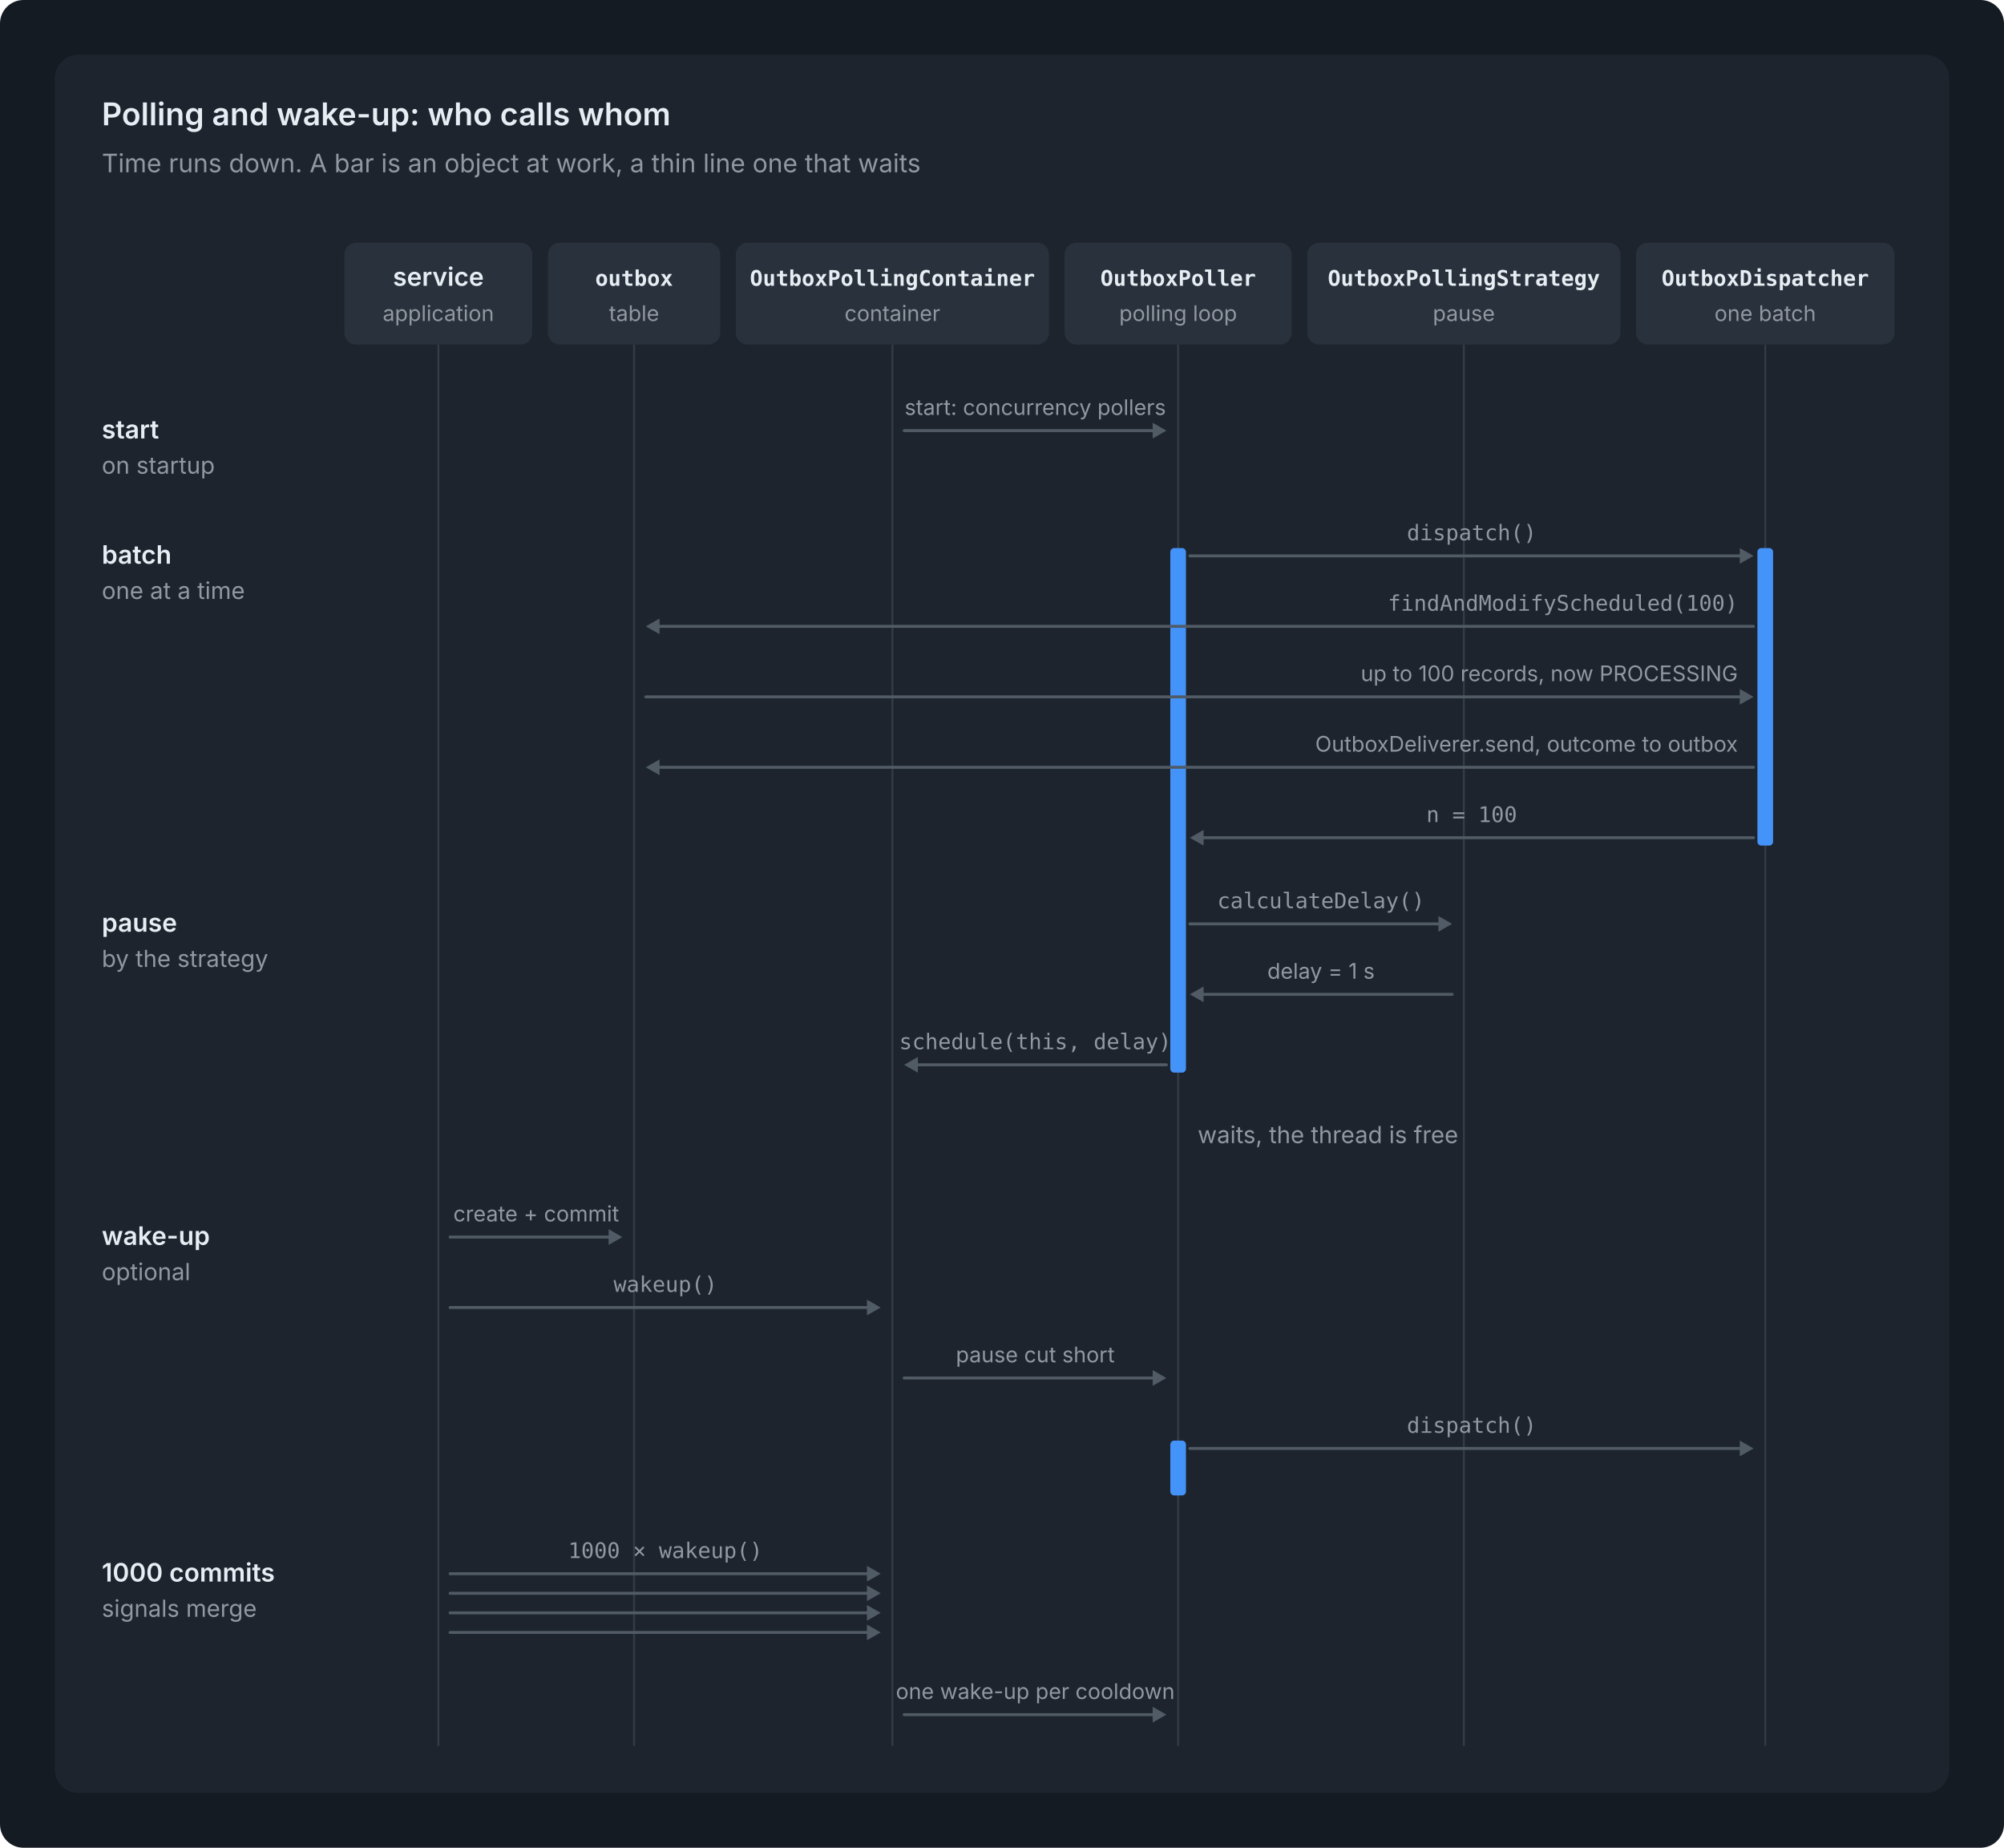
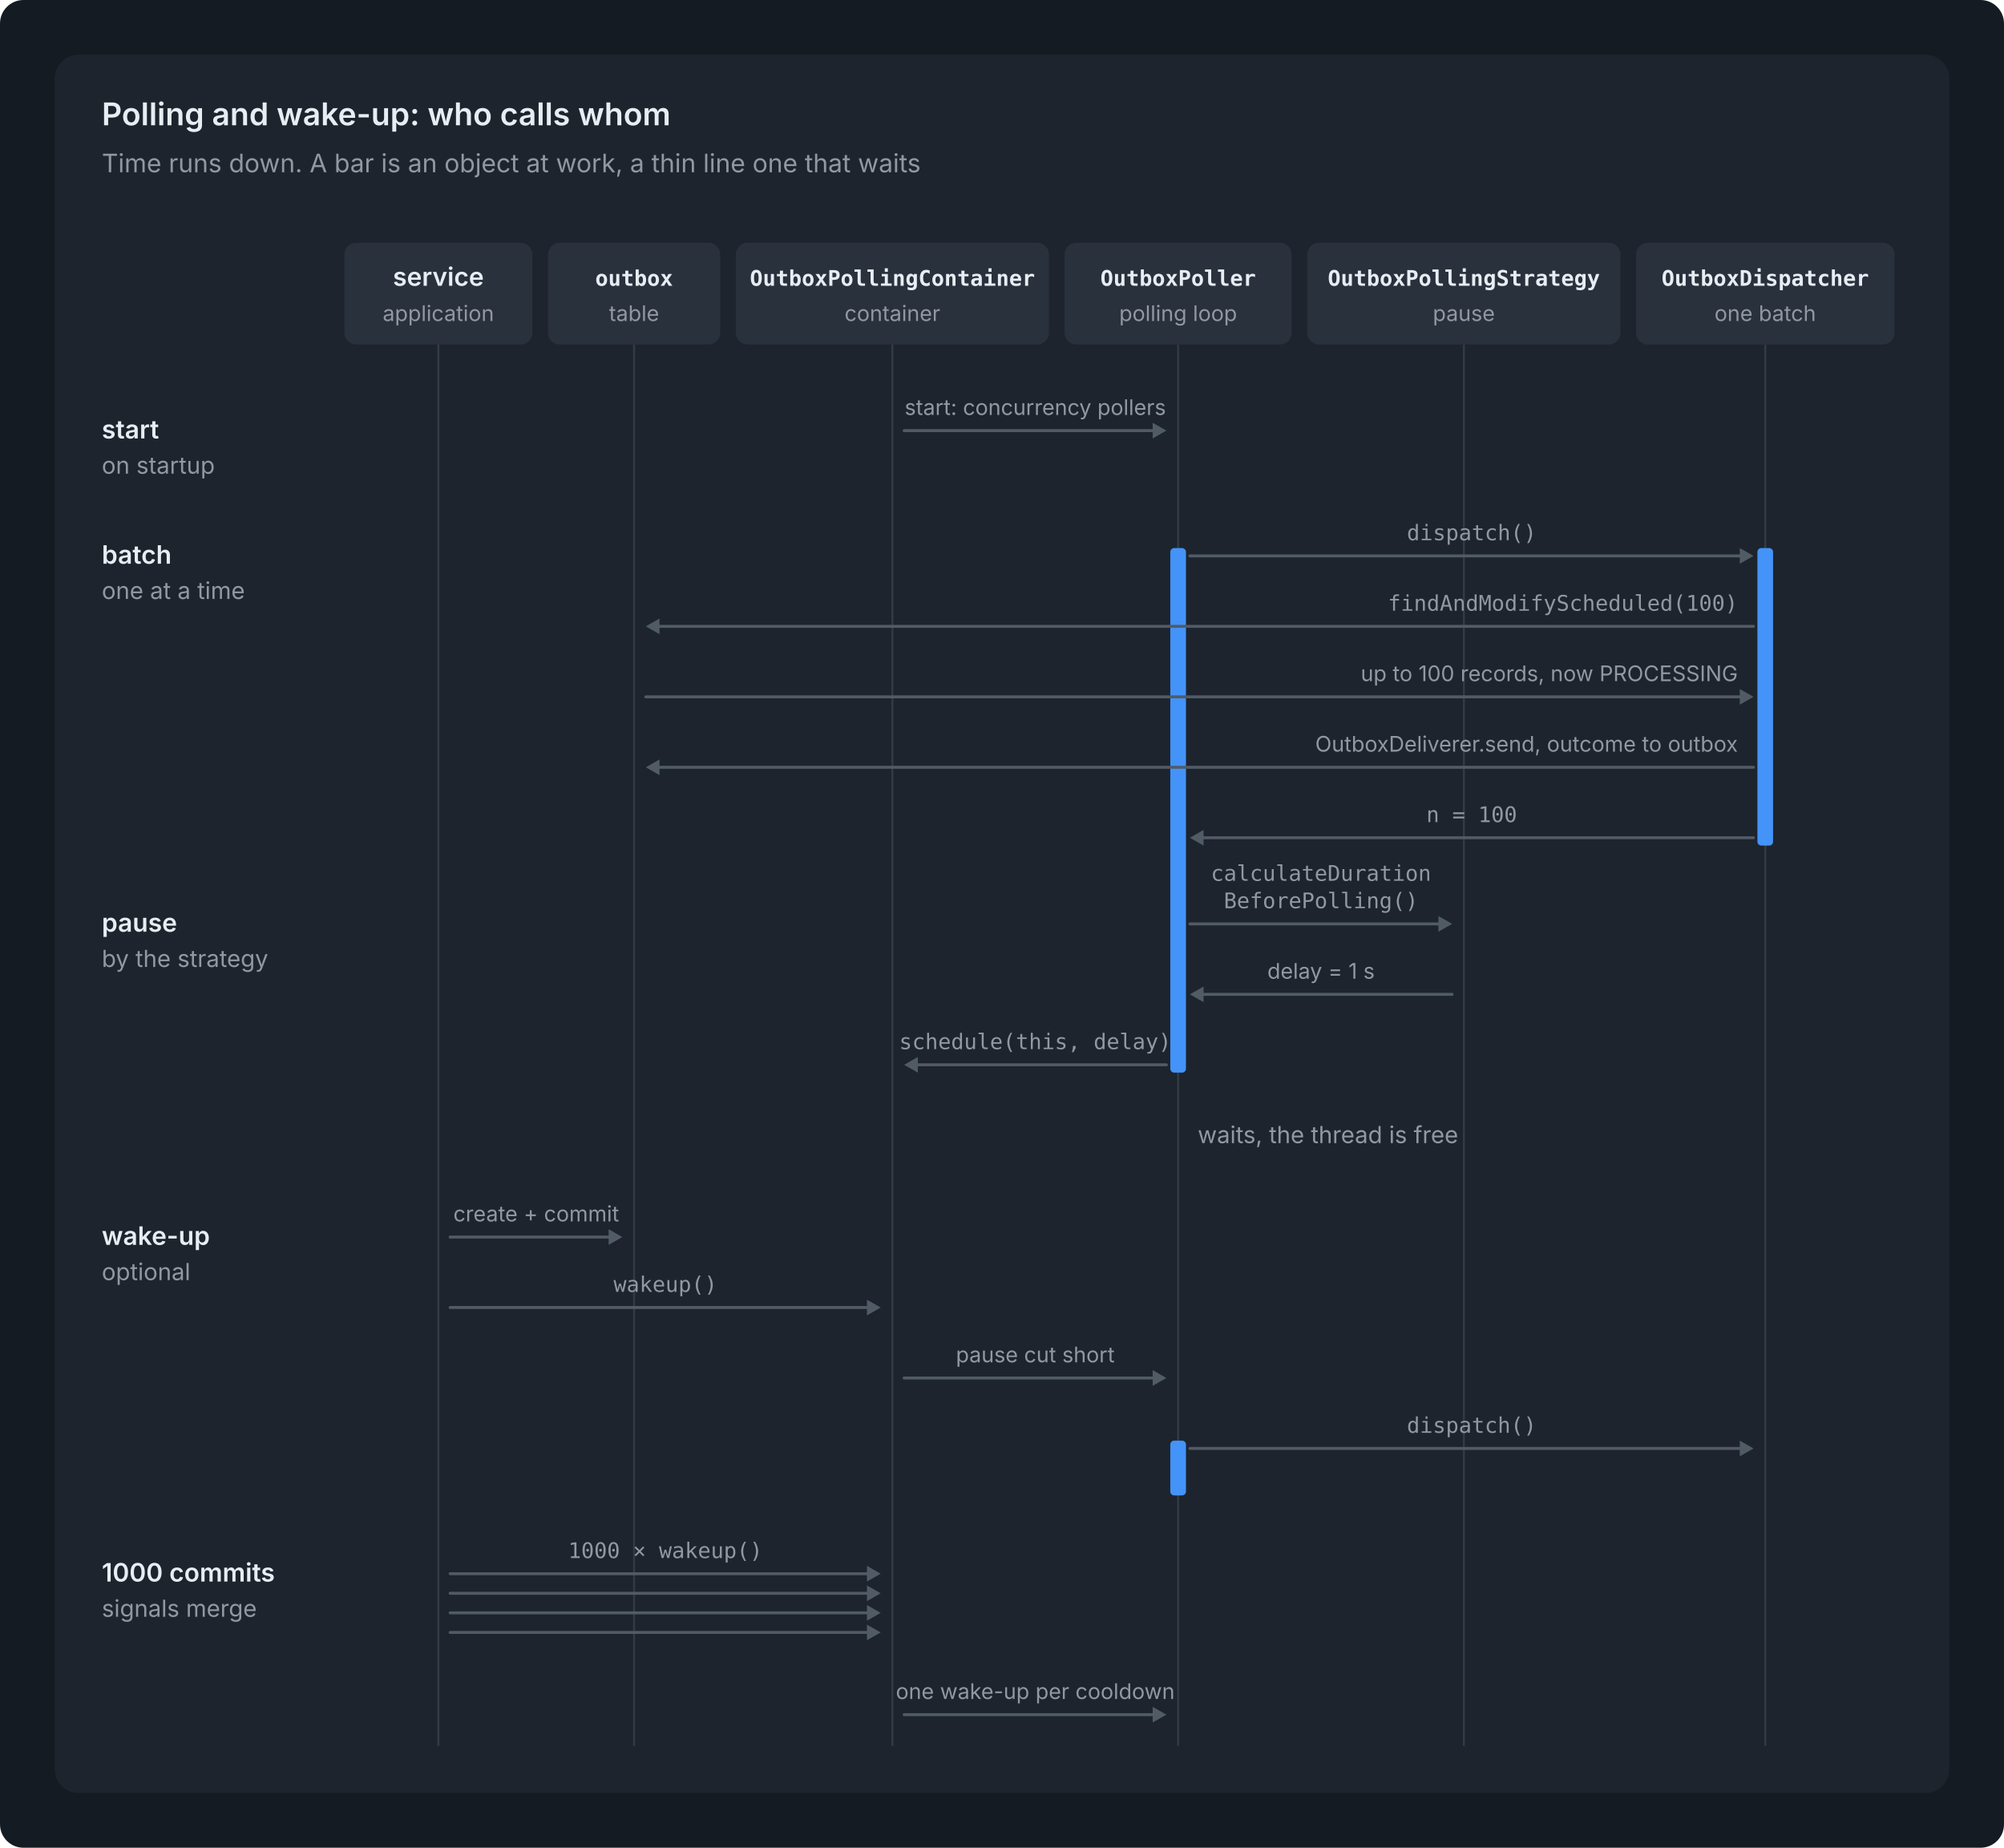
<svg xmlns="http://www.w3.org/2000/svg" viewBox="0 0 1024 944" width="1024" height="944" role="img">
  <rect width="1024" height="944" rx="12" fill="#151B23" />
  <g transform="translate(12,12)">
    <rect x="16" y="16" width="968" height="888" rx="12" fill="#1D242D" />
    <rect x="889.5" y="164" width="1" height="716" fill="#323B46" />
    <rect x="735.5" y="164" width="1" height="716" fill="#323B46" />
    <rect x="589.5" y="164" width="1" height="716" fill="#323B46" />
    <rect x="443.5" y="164" width="1" height="716" fill="#323B46" />
    <rect x="311.5" y="164" width="1" height="716" fill="#323B46" />
    <rect x="211.5" y="164" width="1" height="716" fill="#323B46" />
    <text x="40.0" y="52.0" font-family="-apple-system, BlinkMacSystemFont, 'Segoe UI', Inter, Helvetica, Arial, sans-serif" font-size="16" font-weight="600" fill="#E6EDF3" text-anchor="start">Polling and wake-up: who calls whom</text>
    <text x="40.0" y="76.0" font-family="-apple-system, BlinkMacSystemFont, 'Segoe UI', Inter, Helvetica, Arial, sans-serif" font-size="13" font-weight="400" fill="#9198A1" text-anchor="start">Time runs down. A bar is an object at work, a thin line one that waits</text>
    <rect x="164.0" y="112.0" width="96.0" height="52.0" rx="6" fill="#29313C" />
    <text x="212.0" y="134.0" font-family="-apple-system, BlinkMacSystemFont, 'Segoe UI', Inter, Helvetica, Arial, sans-serif" font-size="13" font-weight="600" fill="#E6EDF3" text-anchor="middle">service</text>
    <text x="212.0" y="152.0" font-family="-apple-system, BlinkMacSystemFont, 'Segoe UI', Inter, Helvetica, Arial, sans-serif" font-size="11" font-weight="400" fill="#9198A1" text-anchor="middle">application</text>
    <rect x="268.0" y="112.0" width="88.0" height="52.0" rx="6" fill="#29313C" />
    <text x="312.0" y="134.0" font-family="ui-monospace, SFMono-Regular, 'SF Mono', Menlo, Consolas, monospace" font-size="11" font-weight="600" fill="#E6EDF3" text-anchor="middle">outbox</text>
    <text x="312.0" y="152.0" font-family="-apple-system, BlinkMacSystemFont, 'Segoe UI', Inter, Helvetica, Arial, sans-serif" font-size="11" font-weight="400" fill="#9198A1" text-anchor="middle">table</text>
    <rect x="364.0" y="112.0" width="160.0" height="52.0" rx="6" fill="#29313C" />
    <text x="444.0" y="134.0" font-family="ui-monospace, SFMono-Regular, 'SF Mono', Menlo, Consolas, monospace" font-size="11" font-weight="600" fill="#E6EDF3" text-anchor="middle">OutboxPollingContainer</text>
    <text x="444.0" y="152.0" font-family="-apple-system, BlinkMacSystemFont, 'Segoe UI', Inter, Helvetica, Arial, sans-serif" font-size="11" font-weight="400" fill="#9198A1" text-anchor="middle">container</text>
    <rect x="532.0" y="112.0" width="116.0" height="52.0" rx="6" fill="#29313C" />
    <text x="590.0" y="134.0" font-family="ui-monospace, SFMono-Regular, 'SF Mono', Menlo, Consolas, monospace" font-size="11" font-weight="600" fill="#E6EDF3" text-anchor="middle">OutboxPoller</text>
    <text x="590.0" y="152.0" font-family="-apple-system, BlinkMacSystemFont, 'Segoe UI', Inter, Helvetica, Arial, sans-serif" font-size="11" font-weight="400" fill="#9198A1" text-anchor="middle">polling loop</text>
    <rect x="656.0" y="112.0" width="160.0" height="52.0" rx="6" fill="#29313C" />
    <text x="736.0" y="134.0" font-family="ui-monospace, SFMono-Regular, 'SF Mono', Menlo, Consolas, monospace" font-size="11" font-weight="600" fill="#E6EDF3" text-anchor="middle">OutboxPollingStrategy</text>
    <text x="736.0" y="152.0" font-family="-apple-system, BlinkMacSystemFont, 'Segoe UI', Inter, Helvetica, Arial, sans-serif" font-size="11" font-weight="400" fill="#9198A1" text-anchor="middle">pause</text>
    <rect x="824.0" y="112.0" width="132.0" height="52.0" rx="6" fill="#29313C" />
    <text x="890.0" y="134.0" font-family="ui-monospace, SFMono-Regular, 'SF Mono', Menlo, Consolas, monospace" font-size="11" font-weight="600" fill="#E6EDF3" text-anchor="middle">OutboxDispatcher</text>
    <text x="890.0" y="152.0" font-family="-apple-system, BlinkMacSystemFont, 'Segoe UI', Inter, Helvetica, Arial, sans-serif" font-size="11" font-weight="400" fill="#9198A1" text-anchor="middle">one batch</text>
    <text x="40.0" y="212.0" font-family="-apple-system, BlinkMacSystemFont, 'Segoe UI', Inter, Helvetica, Arial, sans-serif" font-size="13" font-weight="600" fill="#E6EDF3" text-anchor="start">start</text>
    <text x="40.0" y="230.0" font-family="-apple-system, BlinkMacSystemFont, 'Segoe UI', Inter, Helvetica, Arial, sans-serif" font-size="12" font-weight="400" fill="#9198A1" text-anchor="start">on startup</text>
    <path d="M450.0,208 L578.0,208" stroke="#515B66" stroke-width="1.5" fill="none" stroke-linecap="round" stroke-linejoin="round" />
    <path d="M584.0,208 L577.0,204 L577.0,212 Z" fill="#515B66" />
    <text x="517.0" y="200.0" font-family="-apple-system, BlinkMacSystemFont, 'Segoe UI', Inter, Helvetica, Arial, sans-serif" font-size="11" font-weight="400" fill="#9198A1" text-anchor="middle">start: concurrency pollers</text>
    <text x="40.0" y="276.0" font-family="-apple-system, BlinkMacSystemFont, 'Segoe UI', Inter, Helvetica, Arial, sans-serif" font-size="13" font-weight="600" fill="#E6EDF3" text-anchor="start">batch</text>
    <text x="40.0" y="294.0" font-family="-apple-system, BlinkMacSystemFont, 'Segoe UI', Inter, Helvetica, Arial, sans-serif" font-size="12" font-weight="400" fill="#9198A1" text-anchor="start">one at a time</text>
    <rect x="586.0" y="268.0" width="8.0" height="268.0" rx="2" fill="#4493F8" />
    <rect x="886.0" y="268.0" width="8.0" height="152.0" rx="2" fill="#4493F8" />
    <path d="M596.0,272 L878.0,272" stroke="#515B66" stroke-width="1.5" fill="none" stroke-linecap="round" stroke-linejoin="round" />
    <path d="M884.0,272 L877.0,268 L877.0,276 Z" fill="#515B66" />
    <text x="740.0" y="264.0" font-family="ui-monospace, SFMono-Regular, 'SF Mono', Menlo, Consolas, monospace" font-size="11" font-weight="400" fill="#9198A1" text-anchor="middle">dispatch()</text>
    <path d="M884.0,308 L324.0,308" stroke="#515B66" stroke-width="1.5" fill="none" stroke-linecap="round" stroke-linejoin="round" />
    <path d="M318.0,308 L325.0,304 L325.0,312 Z" fill="#515B66" />
    <text x="876.0" y="300.0" font-family="ui-monospace, SFMono-Regular, 'SF Mono', Menlo, Consolas, monospace" font-size="11" font-weight="400" fill="#9198A1" text-anchor="end">findAndModifyScheduled(100)</text>
    <path d="M318.0,344 L878.0,344" stroke="#515B66" stroke-width="1.5" fill="none" stroke-linecap="round" stroke-linejoin="round" />
    <path d="M884.0,344 L877.0,340 L877.0,348 Z" fill="#515B66" />
    <text x="876.0" y="336.0" font-family="-apple-system, BlinkMacSystemFont, 'Segoe UI', Inter, Helvetica, Arial, sans-serif" font-size="11" font-weight="400" fill="#9198A1" text-anchor="end">up to 100 records, now PROCESSING</text>
    <path d="M884.0,380 L324.0,380" stroke="#515B66" stroke-width="1.5" fill="none" stroke-linecap="round" stroke-linejoin="round" />
    <path d="M318.0,380 L325.0,376 L325.0,384 Z" fill="#515B66" />
    <text x="876.0" y="372.0" font-family="-apple-system, BlinkMacSystemFont, 'Segoe UI', Inter, Helvetica, Arial, sans-serif" font-size="11" font-weight="400" fill="#9198A1" text-anchor="end">OutboxDeliverer.send, outcome to outbox</text>
    <path d="M884.0,416 L602.0,416" stroke="#515B66" stroke-width="1.5" fill="none" stroke-linecap="round" stroke-linejoin="round" />
    <path d="M596.0,416 L603.0,412 L603.0,420 Z" fill="#515B66" />
    <text x="740.0" y="408.0" font-family="ui-monospace, SFMono-Regular, 'SF Mono', Menlo, Consolas, monospace" font-size="11" font-weight="400" fill="#9198A1" text-anchor="middle">n = 100</text>
    <text x="40.0" y="464.0" font-family="-apple-system, BlinkMacSystemFont, 'Segoe UI', Inter, Helvetica, Arial, sans-serif" font-size="13" font-weight="600" fill="#E6EDF3" text-anchor="start">pause</text>
    <text x="40.0" y="482.0" font-family="-apple-system, BlinkMacSystemFont, 'Segoe UI', Inter, Helvetica, Arial, sans-serif" font-size="12" font-weight="400" fill="#9198A1" text-anchor="start">by the strategy</text>
    <path d="M596.0,460 L724.0,460" stroke="#515B66" stroke-width="1.5" fill="none" stroke-linecap="round" stroke-linejoin="round" />
    <path d="M730.0,460 L723.0,456 L723.0,464 Z" fill="#515B66" />
-     <text x="663.0" y="452.0" font-family="ui-monospace, SFMono-Regular, 'SF Mono', Menlo, Consolas, monospace" font-size="11" font-weight="400" fill="#9198A1" text-anchor="middle">calculateDelay()</text>
+     <text x="663.0" y="452.0" font-family="ui-monospace, SFMono-Regular, 'SF Mono', Menlo, Consolas, monospace" font-size="11" font-weight="400" fill="#9198A1" text-anchor="middle">BeforePolling()</text>
+     <text x="663.0" y="438.0" font-family="ui-monospace, SFMono-Regular, 'SF Mono', Menlo, Consolas, monospace" font-size="11" font-weight="400" fill="#9198A1" text-anchor="middle">calculateDuration</text>
    <path d="M730.0,496 L602.0,496" stroke="#515B66" stroke-width="1.5" fill="none" stroke-linecap="round" stroke-linejoin="round" />
    <path d="M596.0,496 L603.0,492 L603.0,500 Z" fill="#515B66" />
    <text x="663.0" y="488.0" font-family="-apple-system, BlinkMacSystemFont, 'Segoe UI', Inter, Helvetica, Arial, sans-serif" font-size="11" font-weight="400" fill="#9198A1" text-anchor="middle">delay = 1 s</text>
    <path d="M584.0,532 L456.0,532" stroke="#515B66" stroke-width="1.5" fill="none" stroke-linecap="round" stroke-linejoin="round" />
    <path d="M450.0,532 L457.0,528 L457.0,536 Z" fill="#515B66" />
    <text x="517.0" y="524.0" font-family="ui-monospace, SFMono-Regular, 'SF Mono', Menlo, Consolas, monospace" font-size="11" font-weight="400" fill="#9198A1" text-anchor="middle">schedule(this, delay)</text>
    <text x="600.0" y="572.0" font-family="-apple-system, BlinkMacSystemFont, 'Segoe UI', Inter, Helvetica, Arial, sans-serif" font-size="12" font-weight="400" fill="#9198A1" text-anchor="start">waits, the thread is free</text>
    <text x="40.0" y="624.0" font-family="-apple-system, BlinkMacSystemFont, 'Segoe UI', Inter, Helvetica, Arial, sans-serif" font-size="13" font-weight="600" fill="#E6EDF3" text-anchor="start">wake-up</text>
    <text x="40.0" y="642.0" font-family="-apple-system, BlinkMacSystemFont, 'Segoe UI', Inter, Helvetica, Arial, sans-serif" font-size="12" font-weight="400" fill="#9198A1" text-anchor="start">optional</text>
    <path d="M218.0,620 L300.0,620" stroke="#515B66" stroke-width="1.5" fill="none" stroke-linecap="round" stroke-linejoin="round" />
    <path d="M306.0,620 L299.0,616 L299.0,624 Z" fill="#515B66" />
    <text x="262.0" y="612.0" font-family="-apple-system, BlinkMacSystemFont, 'Segoe UI', Inter, Helvetica, Arial, sans-serif" font-size="11" font-weight="400" fill="#9198A1" text-anchor="middle">create + commit</text>
    <path d="M218.0,656 L432.0,656" stroke="#515B66" stroke-width="1.5" fill="none" stroke-linecap="round" stroke-linejoin="round" />
    <path d="M438.0,656 L431.0,652 L431.0,660 Z" fill="#515B66" />
    <text x="328.0" y="648.0" font-family="ui-monospace, SFMono-Regular, 'SF Mono', Menlo, Consolas, monospace" font-size="11" font-weight="400" fill="#9198A1" text-anchor="middle">wakeup()</text>
    <path d="M450.0,692 L578.0,692" stroke="#515B66" stroke-width="1.5" fill="none" stroke-linecap="round" stroke-linejoin="round" />
    <path d="M584.0,692 L577.0,688 L577.0,696 Z" fill="#515B66" />
    <text x="517.0" y="684.0" font-family="-apple-system, BlinkMacSystemFont, 'Segoe UI', Inter, Helvetica, Arial, sans-serif" font-size="11" font-weight="400" fill="#9198A1" text-anchor="middle">pause cut short</text>
    <rect x="586.0" y="724.0" width="8.0" height="28.0" rx="2" fill="#4493F8" />
    <path d="M596.0,728 L878.0,728" stroke="#515B66" stroke-width="1.5" fill="none" stroke-linecap="round" stroke-linejoin="round" />
    <path d="M884.0,728 L877.0,724 L877.0,732 Z" fill="#515B66" />
    <text x="740.0" y="720.0" font-family="ui-monospace, SFMono-Regular, 'SF Mono', Menlo, Consolas, monospace" font-size="11" font-weight="400" fill="#9198A1" text-anchor="middle">dispatch()</text>
    <text x="40.0" y="796.0" font-family="-apple-system, BlinkMacSystemFont, 'Segoe UI', Inter, Helvetica, Arial, sans-serif" font-size="13" font-weight="600" fill="#E6EDF3" text-anchor="start">1000 commits</text>
    <text x="40.0" y="814.0" font-family="-apple-system, BlinkMacSystemFont, 'Segoe UI', Inter, Helvetica, Arial, sans-serif" font-size="12" font-weight="400" fill="#9198A1" text-anchor="start">signals merge</text>
    <path d="M218.0,792 L432.0,792" stroke="#515B66" stroke-width="1.5" fill="none" stroke-linecap="round" stroke-linejoin="round" />
    <path d="M438.0,792 L431.0,788 L431.0,796 Z" fill="#515B66" />
    <text x="328.0" y="784.0" font-family="ui-monospace, SFMono-Regular, 'SF Mono', Menlo, Consolas, monospace" font-size="11" font-weight="400" fill="#9198A1" text-anchor="middle">1000 × wakeup()</text>
    <path d="M218.0,802 L432.0,802" stroke="#515B66" stroke-width="1.5" fill="none" stroke-linecap="round" stroke-linejoin="round" />
    <path d="M438.0,802 L431.0,798 L431.0,806 Z" fill="#515B66" />
    <path d="M218.0,812 L432.0,812" stroke="#515B66" stroke-width="1.5" fill="none" stroke-linecap="round" stroke-linejoin="round" />
    <path d="M438.0,812 L431.0,808 L431.0,816 Z" fill="#515B66" />
    <path d="M218.0,822 L432.0,822" stroke="#515B66" stroke-width="1.5" fill="none" stroke-linecap="round" stroke-linejoin="round" />
    <path d="M438.0,822 L431.0,818 L431.0,826 Z" fill="#515B66" />
    <path d="M450.0,864 L578.0,864" stroke="#515B66" stroke-width="1.5" fill="none" stroke-linecap="round" stroke-linejoin="round" />
    <path d="M584.0,864 L577.0,860 L577.0,868 Z" fill="#515B66" />
    <text x="517.0" y="856.0" font-family="-apple-system, BlinkMacSystemFont, 'Segoe UI', Inter, Helvetica, Arial, sans-serif" font-size="11" font-weight="400" fill="#9198A1" text-anchor="middle">one wake-up per cooldown</text>
  </g>
</svg>
